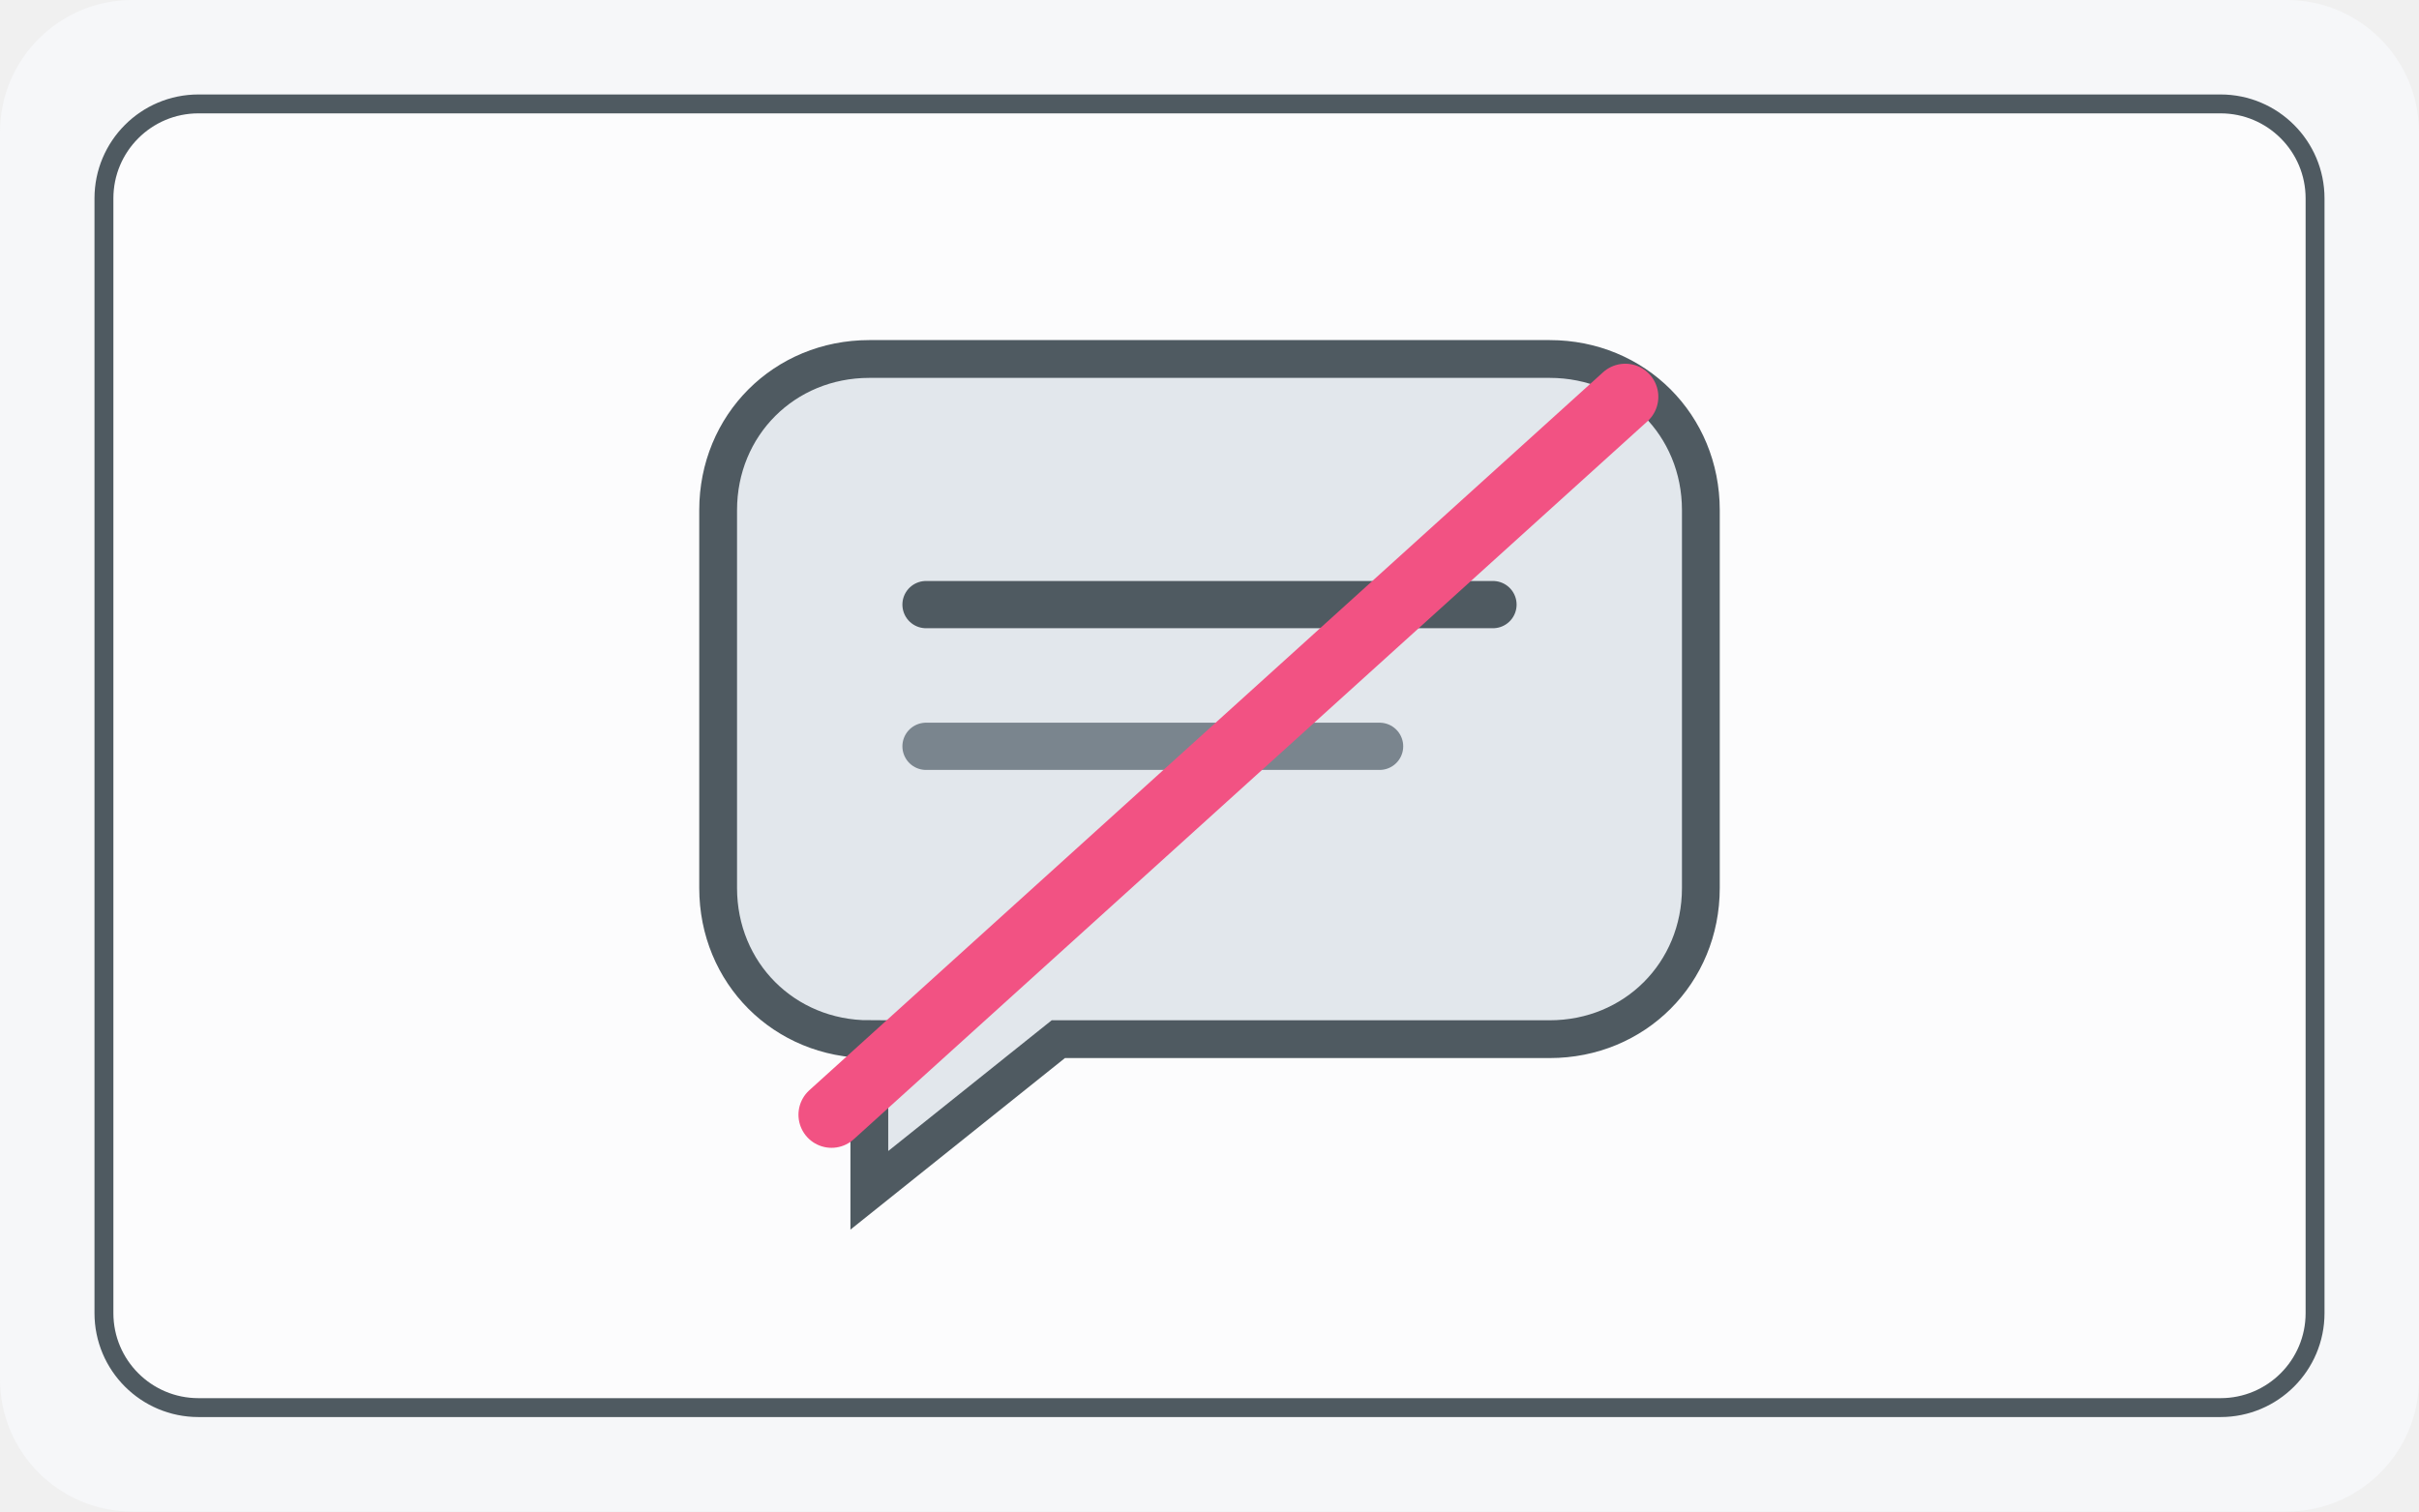
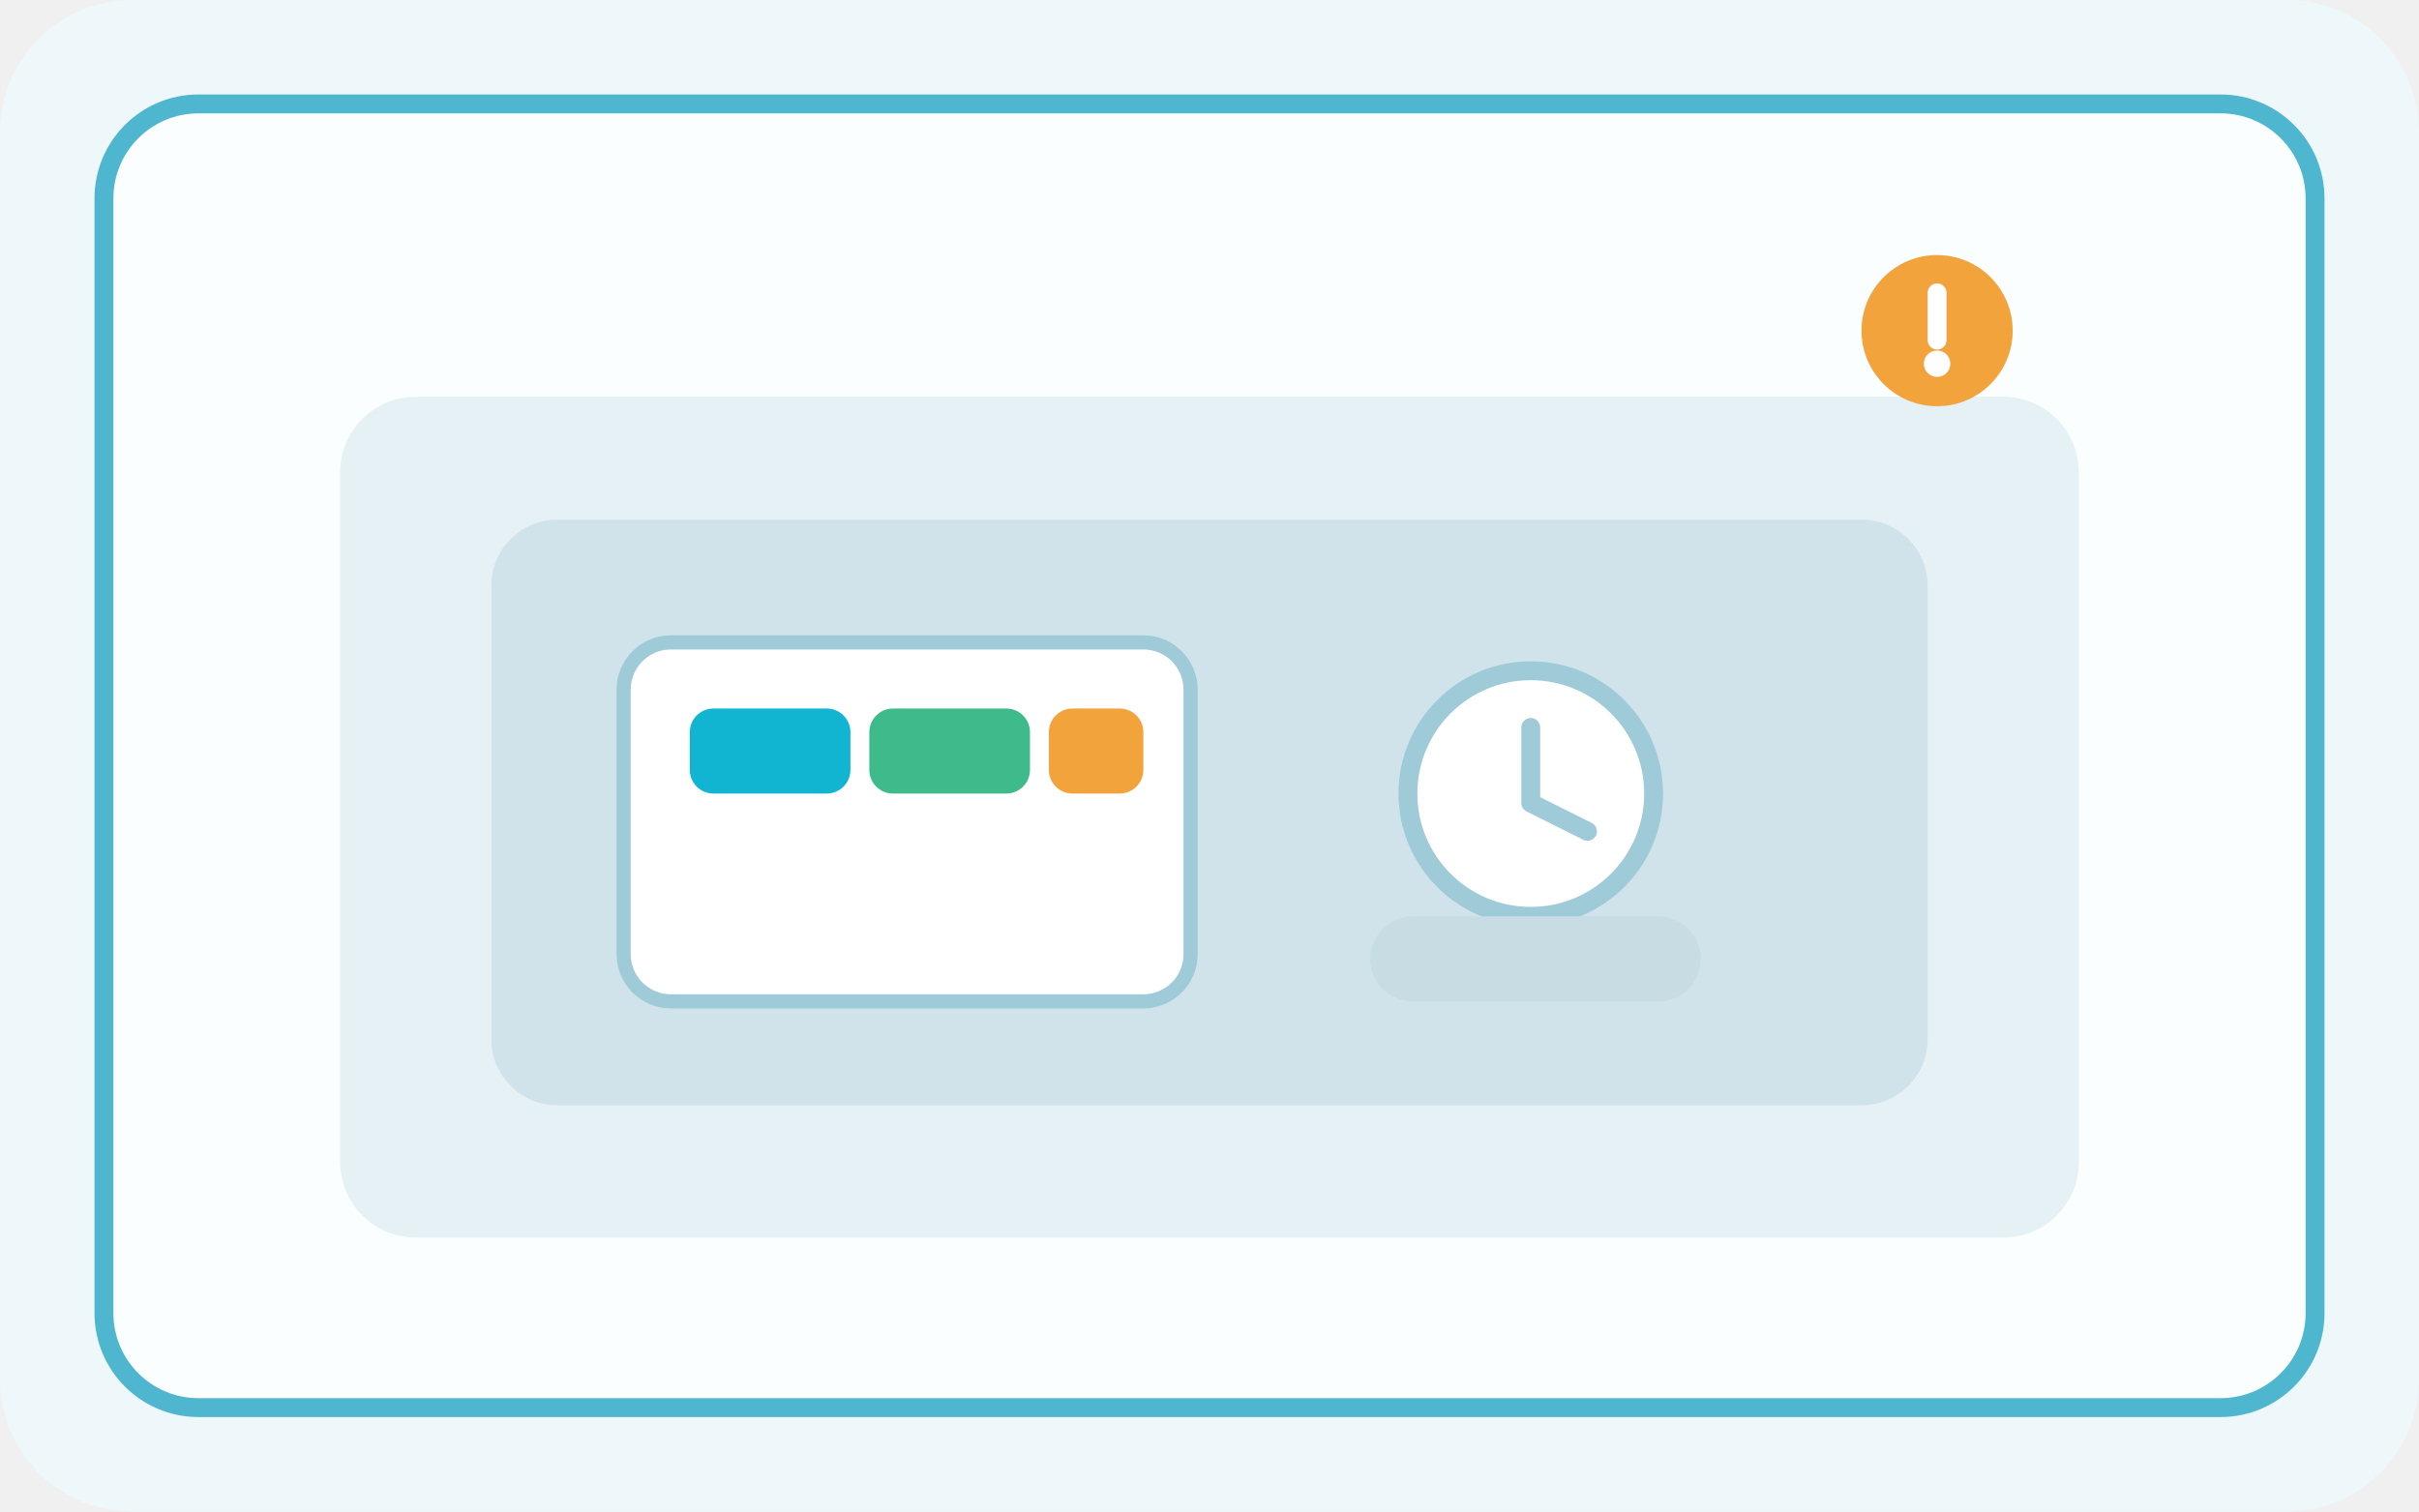
<svg xmlns="http://www.w3.org/2000/svg" width="512" height="320" viewBox="0 0 512 320" fill="none">
-   <rect width="512" height="320" rx="28" fill="#F6F7F9" />
-   <rect x="22" y="22" width="468" height="276" rx="20" fill="#FCFCFD" stroke="#4F5A61" stroke-width="4" />
-   <path d="M152 108C152 90 166 76 184 76H328C346 76 360 90 360 108V188C360 206 346 220 328 220H224L184 252V220C166 220 152 206 152 188V108Z" fill="#E2E7EC" stroke="#4F5A61" stroke-width="8" />
-   <path d="M196 128H316" stroke="#4F5A61" stroke-width="10" stroke-linecap="round" />
-   <path d="M196 158H292" stroke="#7A858E" stroke-width="10" stroke-linecap="round" />
-   <path d="M176 236L344 84" stroke="#F25283" stroke-width="14" stroke-linecap="round" />
+   <rect width="512" height="320" rx="28" fill="#EEF8FB" />
+   <rect x="22" y="22" width="468" height="276" rx="20" fill="#FAFEFF" stroke="#4FB6CF" stroke-width="4" />
+   <rect x="72" y="84" width="368" height="178" rx="16" fill="#E5F1F5" />
+   <rect x="104" y="110" width="304" height="124" rx="14" fill="#D1E3EA" />
+   <rect x="132" y="136" width="120" height="76" rx="10" fill="#FFFFFF" stroke="#9FCBD8" stroke-width="3" />
+   <rect x="146" y="150" width="34" height="18" rx="5" fill="#11B5D2" />
+   <rect x="184" y="150" width="34" height="18" rx="5" fill="#3FBA8A" />
+   <rect x="222" y="150" width="20" height="18" rx="5" fill="#F2A33C" />
+   <circle cx="324" cy="168" r="26" fill="#FFFFFF" stroke="#9FCBD8" stroke-width="4" />
+   <path d="M324 154V170L336 176" stroke="#9FCBD8" stroke-width="4" stroke-linecap="round" stroke-linejoin="round" />
+   <rect x="290" y="194" width="70" height="18" rx="9" fill="#C8DCE3" />
+   <circle cx="410" cy="70" r="16" fill="#F2A33C" />
+   <path d="M410 62V72" stroke="white" stroke-width="4" stroke-linecap="round" />
+   <circle cx="410" cy="77" r="2.8" fill="white" />
</svg>
